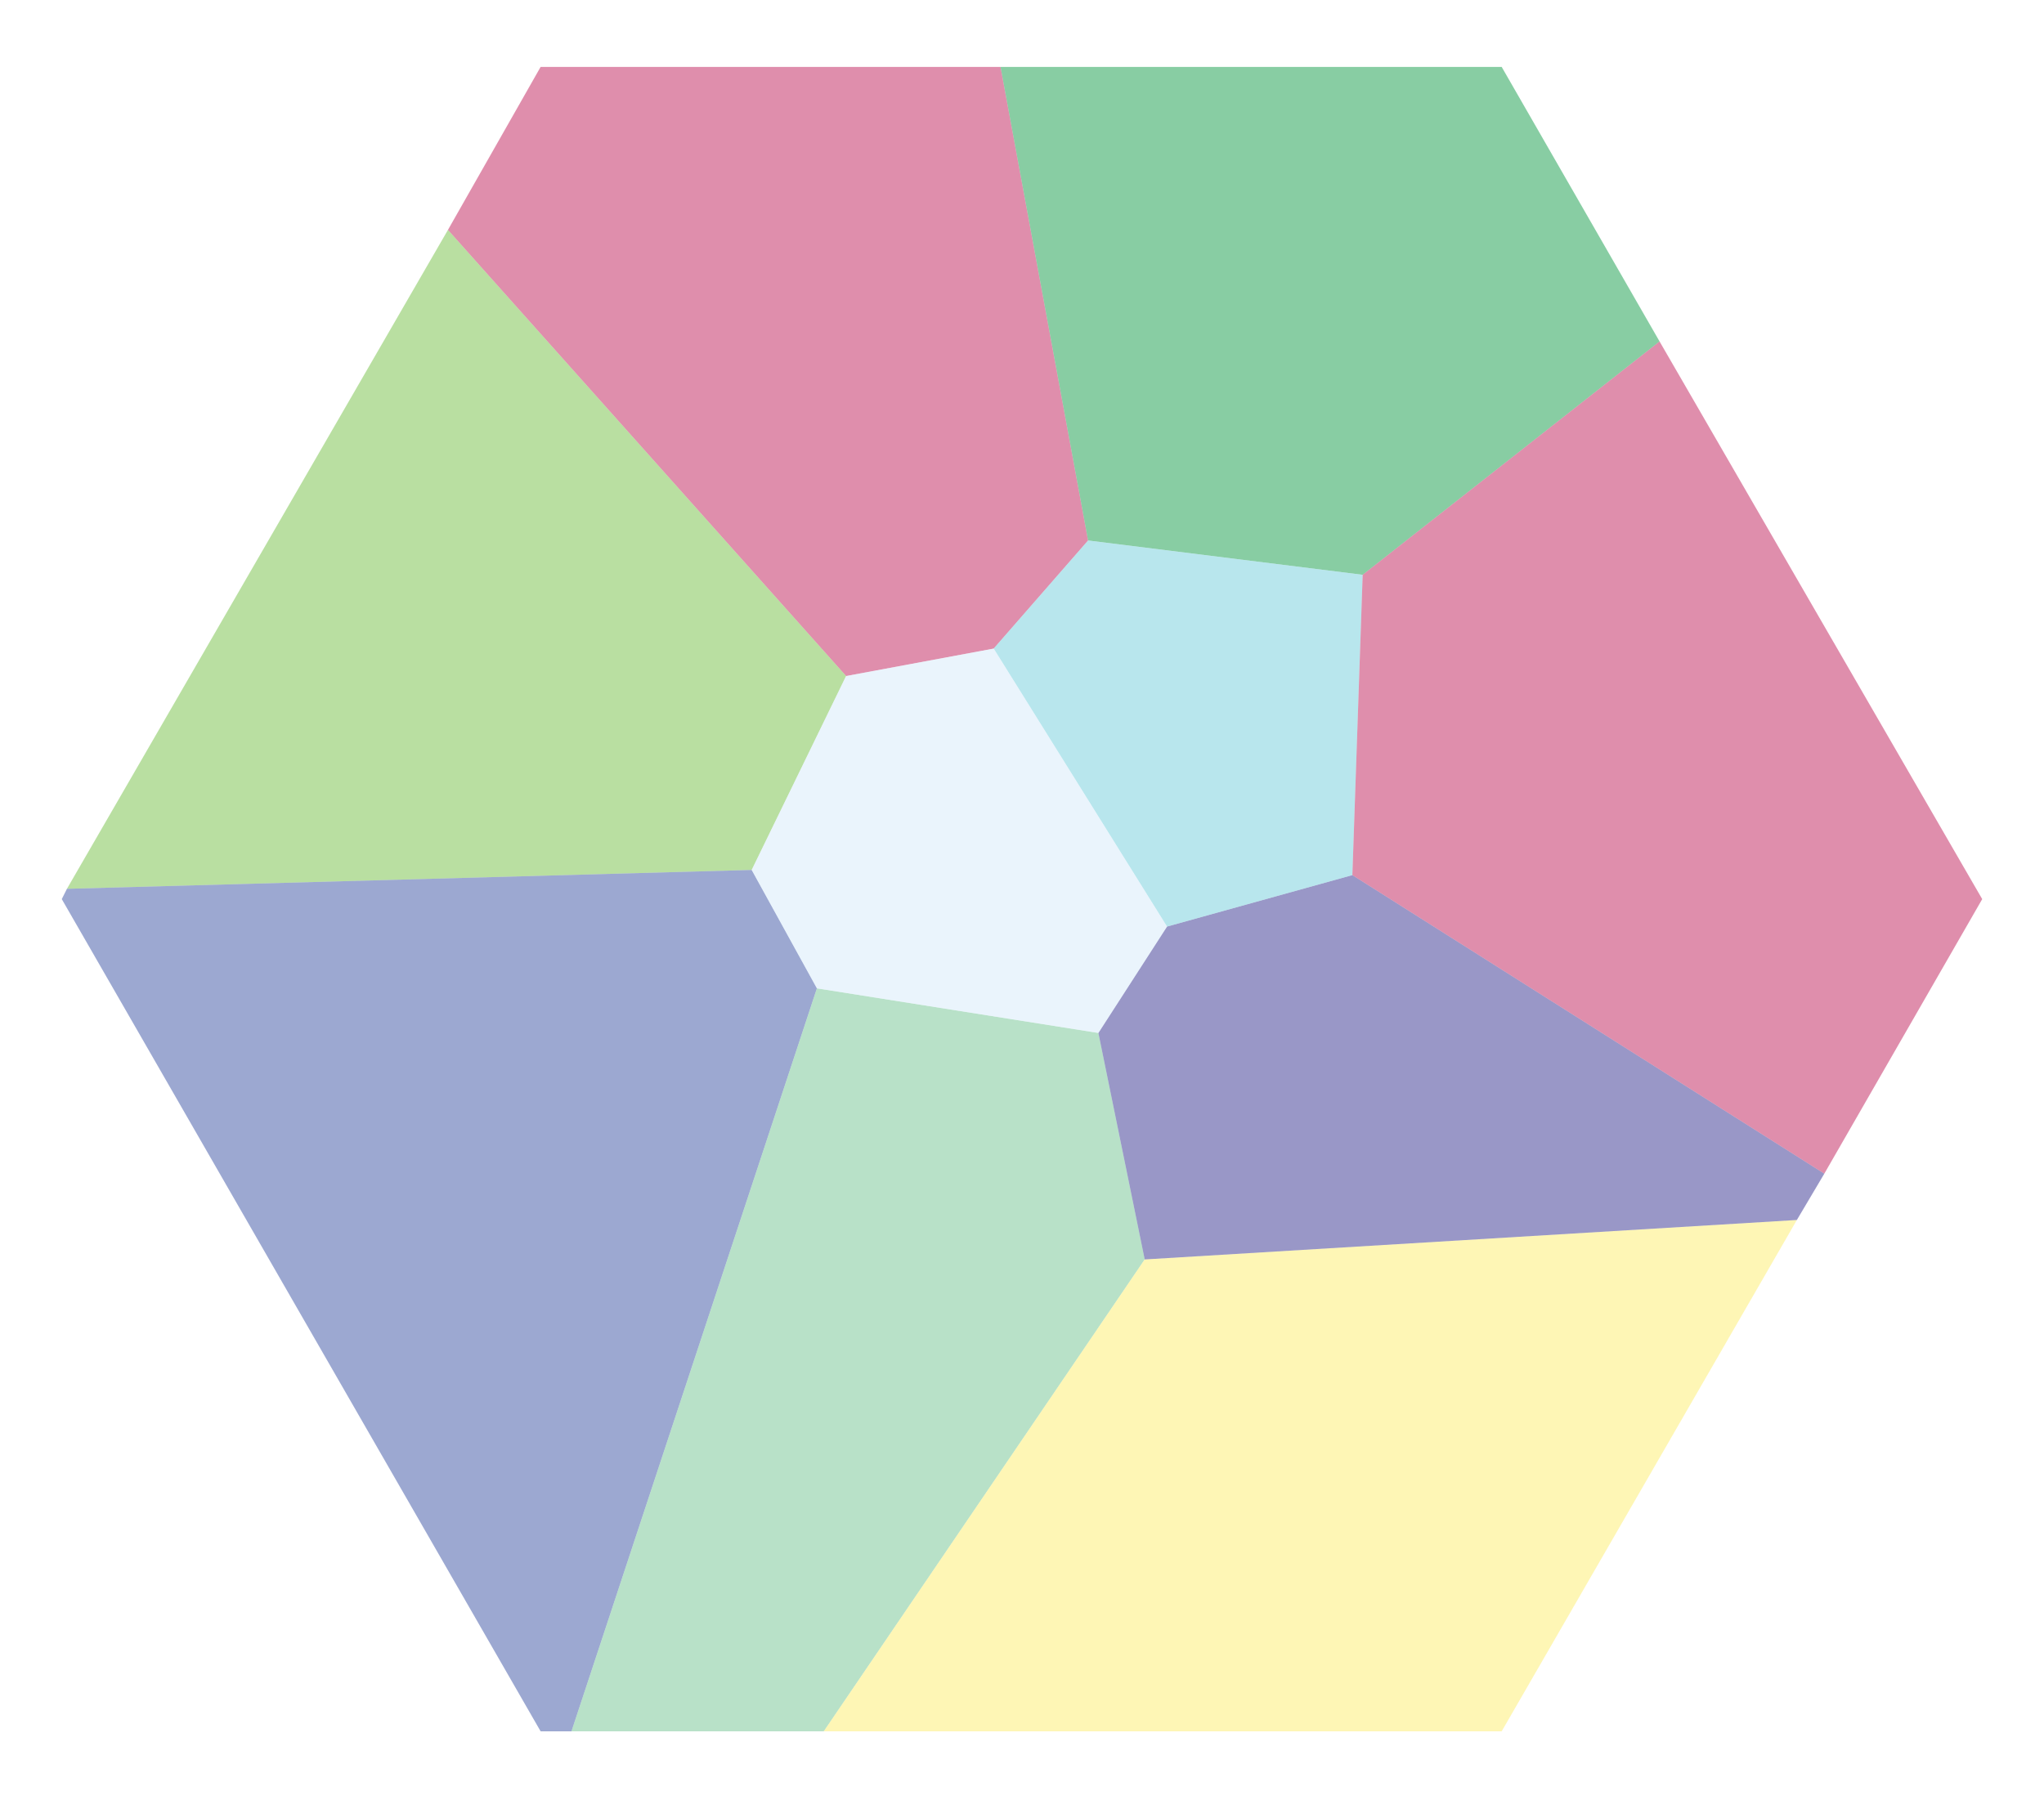
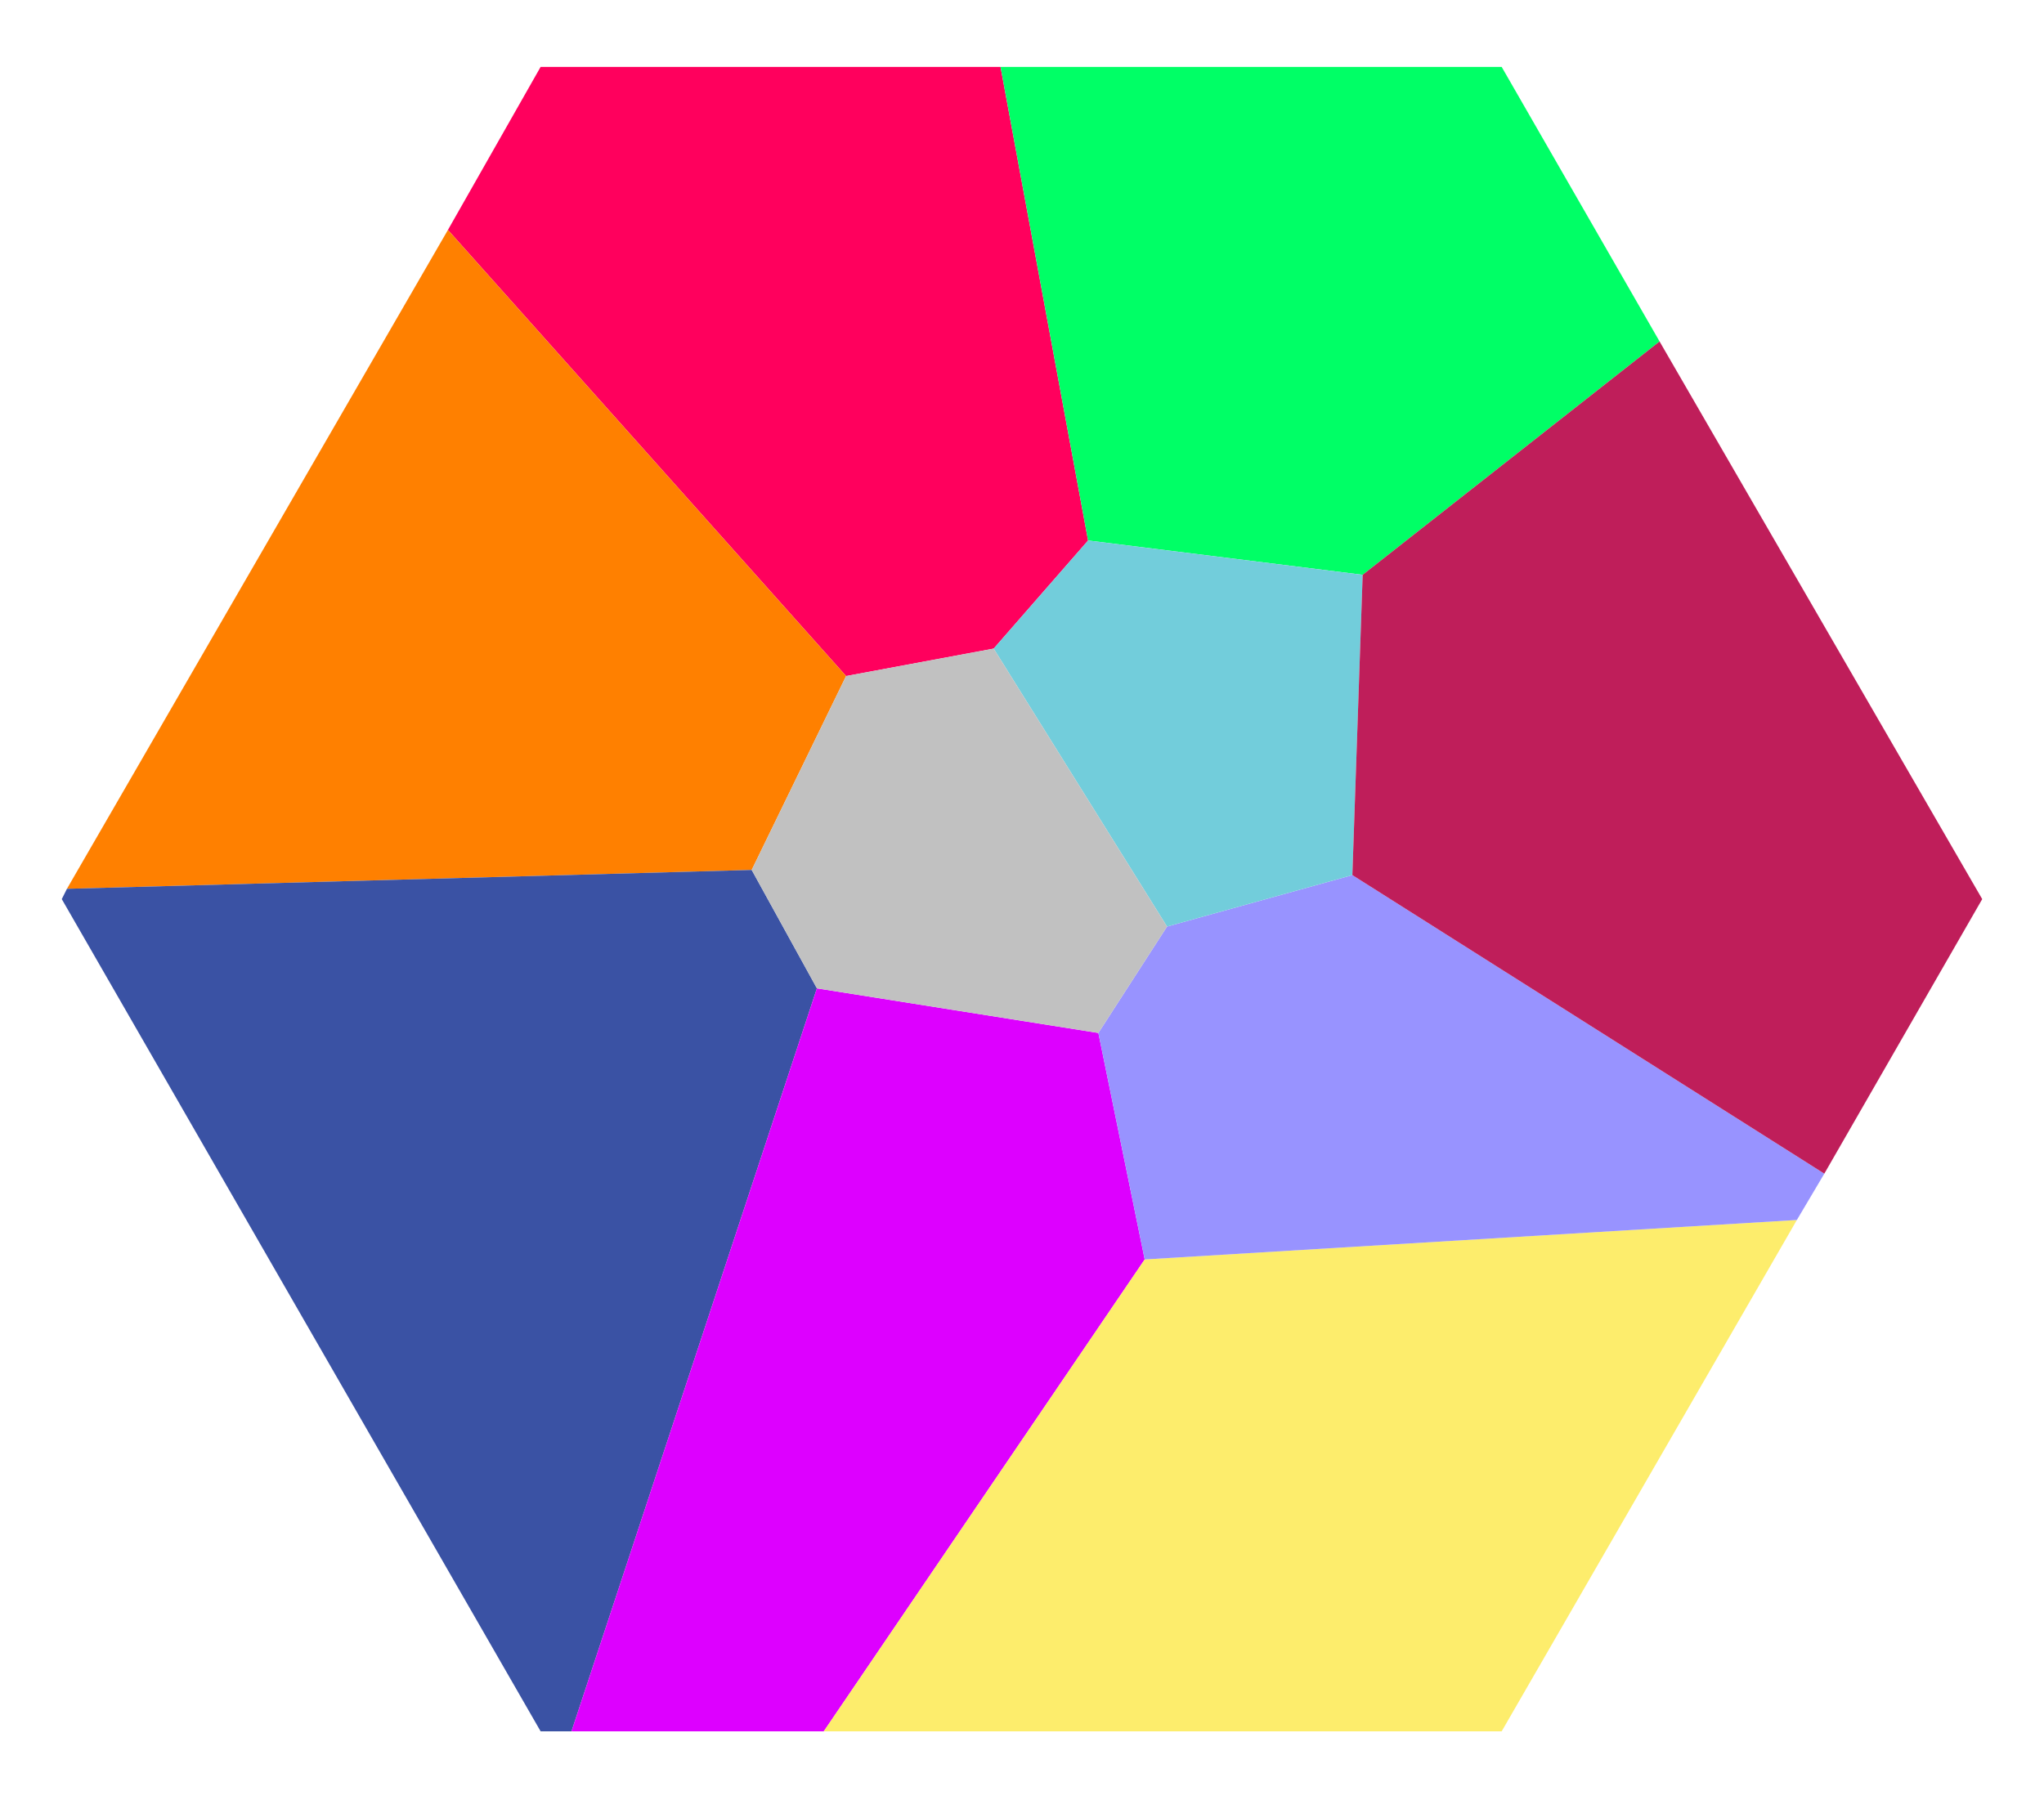
<svg xmlns="http://www.w3.org/2000/svg" id="ShackledChasm" viewBox="0 0 119.1 104.9">
-   <polygon points="31.5 3.9 58.3 3.9 63.4 31.5 57.9 37.8 49.3 39.4 26.1 13.4 31.5 3.9" style="fill: #bf1e5a; opacity: .5;" />
-   <polygon points="58.3 3.9 87.5 3.9 96.7 19.9 79.4 33.5 63.4 31.5 58.3 3.9" style="fill: #119b48; opacity: .5;" />
-   <polygon points="26.1 13.4 3.9 51.8 43.8 50.7 49.3 39.4 26.1 13.4" style="fill: #73bf44; opacity: .5;" />
-   <polygon points="43.8 50.7 3.9 51.8 3.6 52.4 31.5 100.9 33.3 100.9 47.6 57.6 43.8 50.7" style="fill: #3a52a4; opacity: .5;" />
-   <polygon points="47.6 57.6 64 60.2 66.7 73.4 48 100.9 33.3 100.9 47.6 57.6" style="fill: #71c492; opacity: .5;" />
-   <polygon points="66.7 73.4 104.7 71.1 87.5 100.9 48 100.9 66.7 73.4" style="fill: #fded6c; opacity: .5;" />
-   <polygon points="66.7 73.4 64 60.2 68 54 78.8 51 106.3 68.4 104.7 71.1 66.7 73.4" style="fill: #342f90; opacity: .5;" />
-   <polygon points="57.9 37.8 68 54 78.8 51 79.4 33.5 63.4 31.5 57.9 37.8" style="fill: #72cddb; opacity: .5;" />
-   <polygon points="49.3 39.4 57.9 37.8 68 54 64 60.2 47.6 57.6 43.8 50.7 49.3 39.4" style="fill: #d5eaf9; opacity: .5;" />
-   <polygon points="79.4 33.5 96.7 19.9 115.5 52.4 106.3 68.4 78.8 51 79.4 33.5" style="fill: #bf1e5a; opacity: .5;" />
+   <polygon id="shackledchasm_savages" points="31.5 3.9 58.3 3.9 63.4 31.5 57.9 37.8 49.3 39.4 26.1 13.4 31.5 3.9" style="fill: #ff005dff;" />
+   <polygon id="shackledchasm_graveoferastos" points="58.3 3.9 87.5 3.9 96.7 19.9 79.4 33.5 63.4 31.5 58.3 3.9" style="fill: #00ff66ff;" />
+   <polygon id="shackledchasm_gorgongrove" points="26.1 13.4 3.9 51.8 43.8 50.7 49.3 39.4 26.1 13.4" style="fill: #ff8000ff;" />
+   <polygon id="shackledchasm_reflection" points="43.8 50.7 3.9 51.8 3.6 52.4 31.5 100.9 33.3 100.9 47.6 57.6 43.8 50.7" style="fill: #3a52a4;" />
+   <polygon id="shackledchasm_silkfarms" points="47.6 57.6 64 60.2 66.7 73.4 48 100.9 33.3 100.9 47.6 57.6" style="fill: #dd00ffff;" />
+   <polygon id="shackledchasm_simosrun" points="66.7 73.4 104.7 71.1 87.5 100.9 48 100.9 66.7 73.4" style="fill: #fded6c;" />
+   <polygon id="shackledchasm_thevanguard" points="66.7 73.4 64 60.2 68 54 78.8 51 106.3 68.4 104.7 71.1 66.7 73.4" style="fill: #9893ffff;" />
+   <polygon id="shackledchasm_belltoll" points="57.9 37.8 68 54 78.8 51 79.4 33.5 63.4 31.5 57.9 37.8" style="fill: #72cddb;" />
+   <polygon id="shackledchasm_limewoodholdfast" points="49.3 39.4 57.9 37.8 68 54 64 60.2 47.6 57.6 43.8 50.7 49.3 39.4" style="fill: #c1c1c1ff;" />
+   <polygon id="shackledchasm_firstmarch" points="79.4 33.5 96.7 19.9 115.5 52.4 106.3 68.4 78.8 51 79.4 33.5" style="fill: #bf1e5a;" />
</svg>
